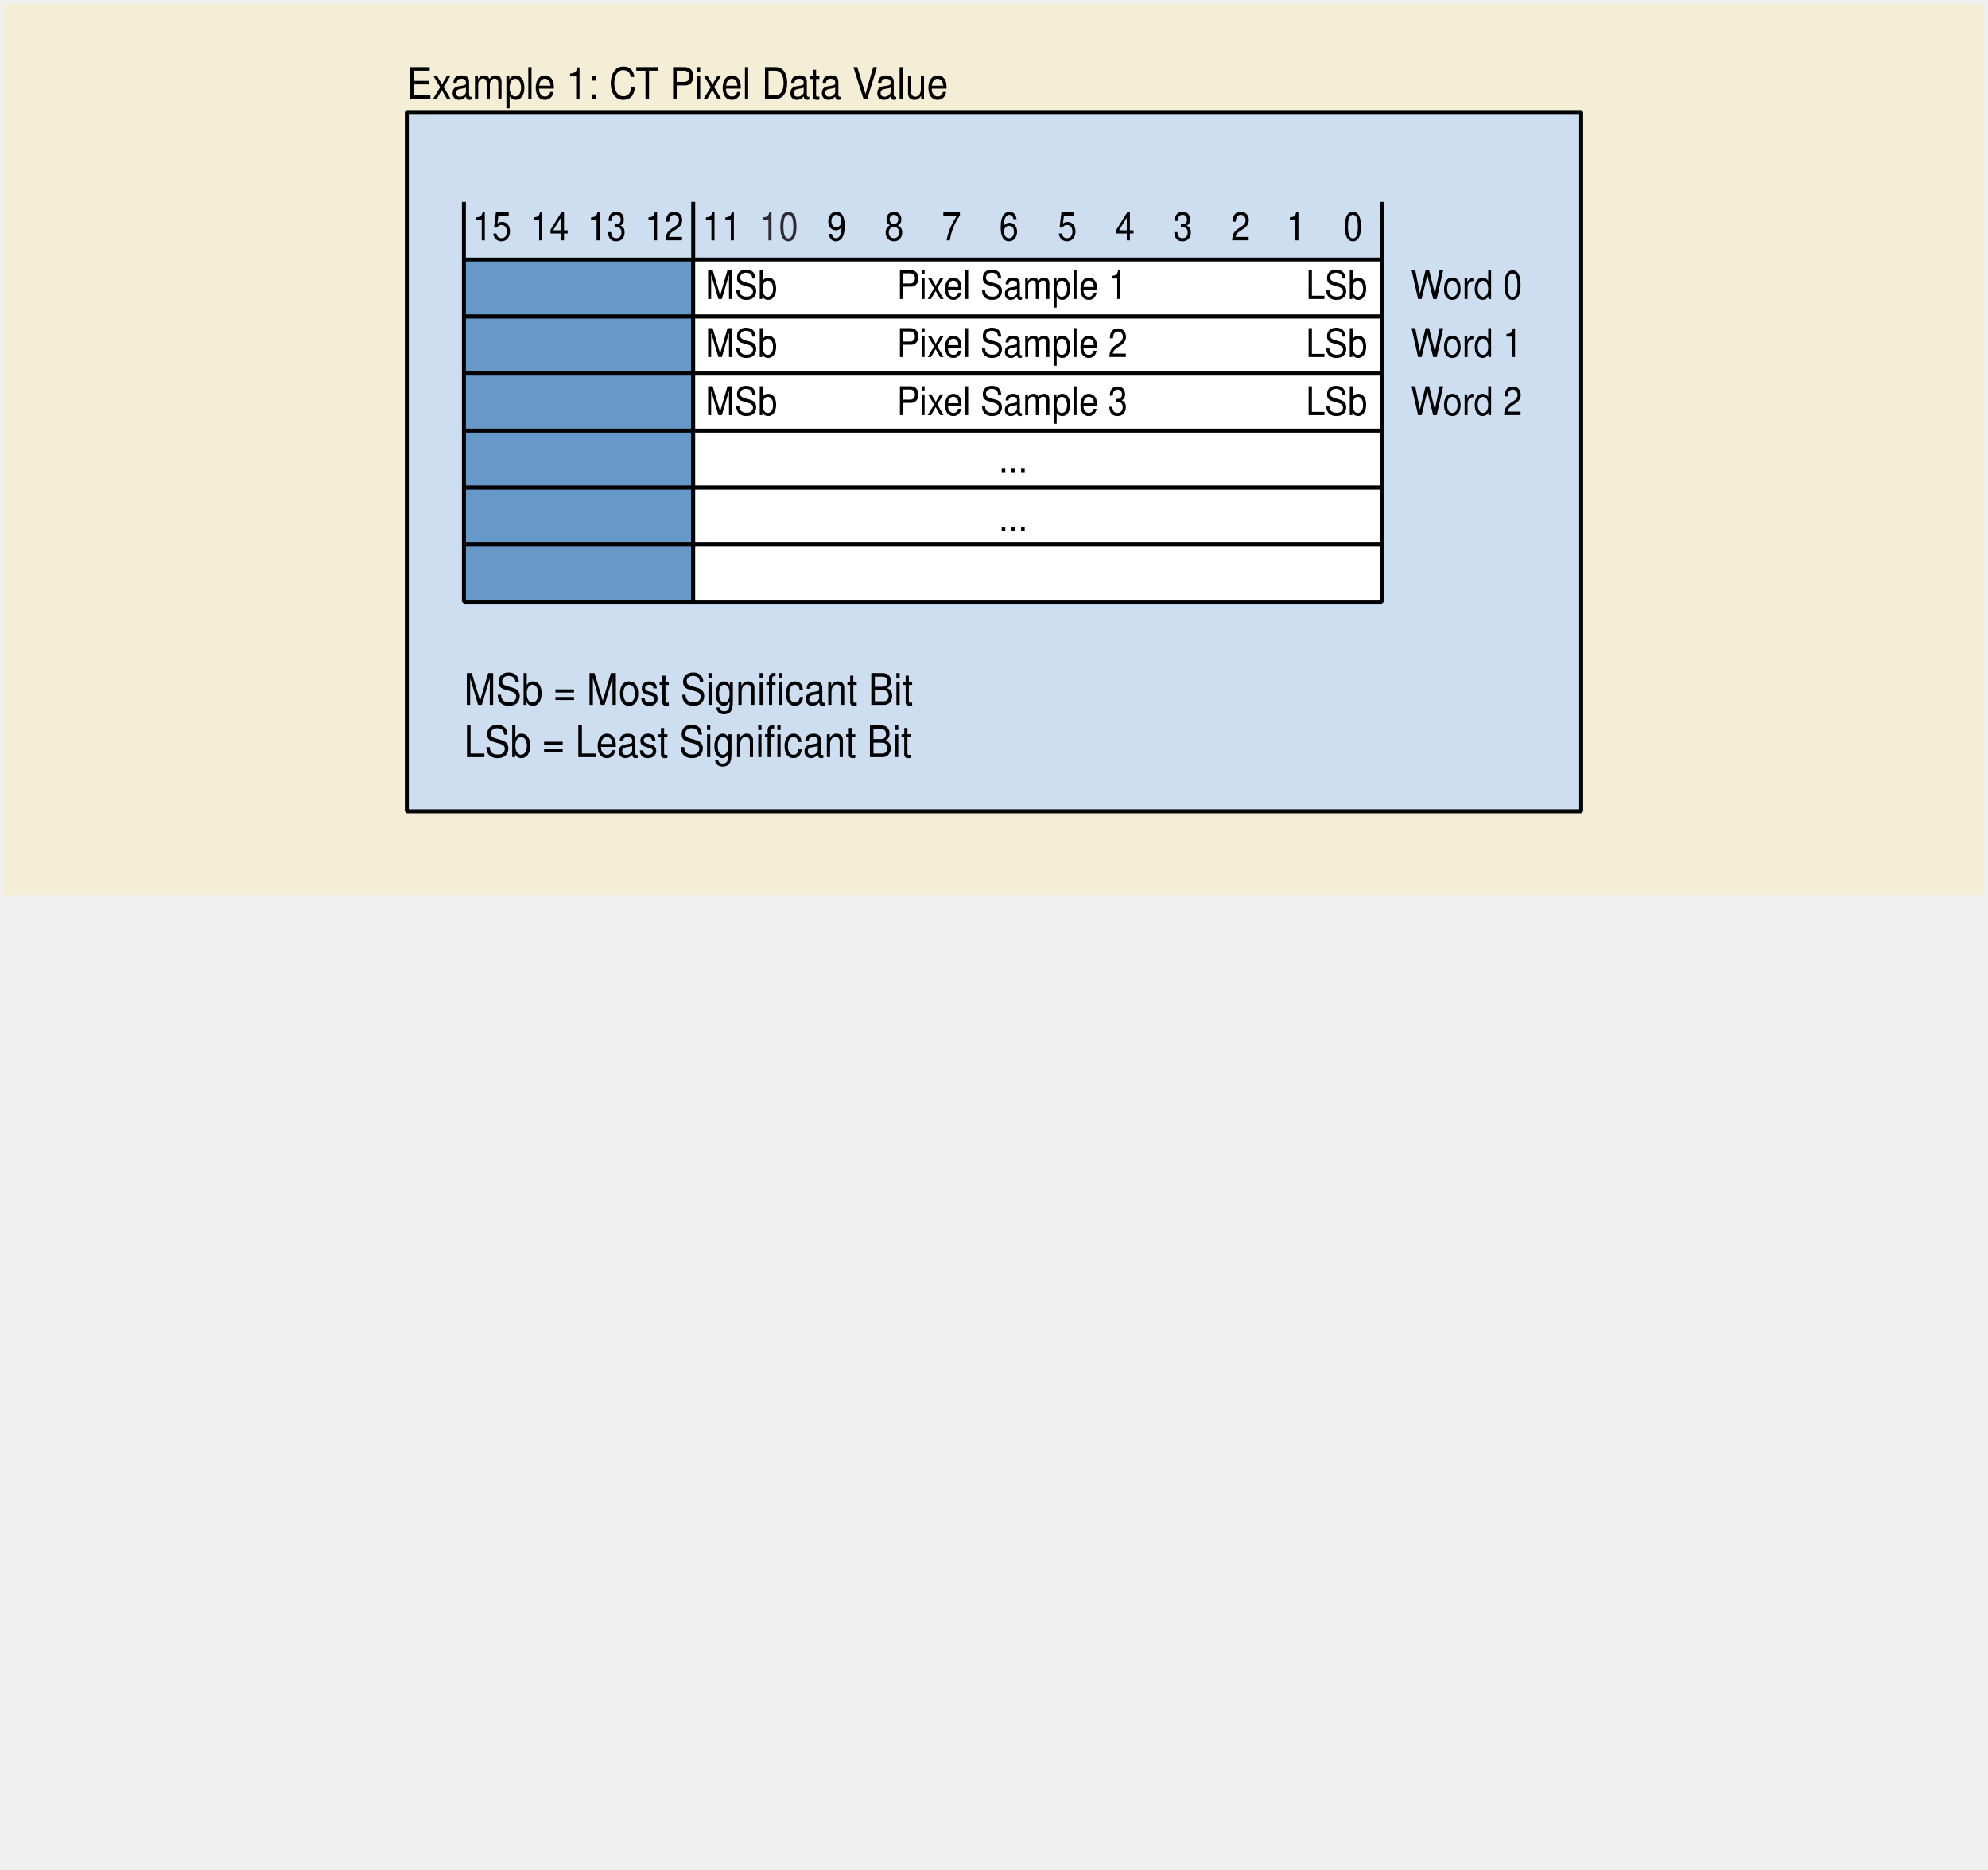
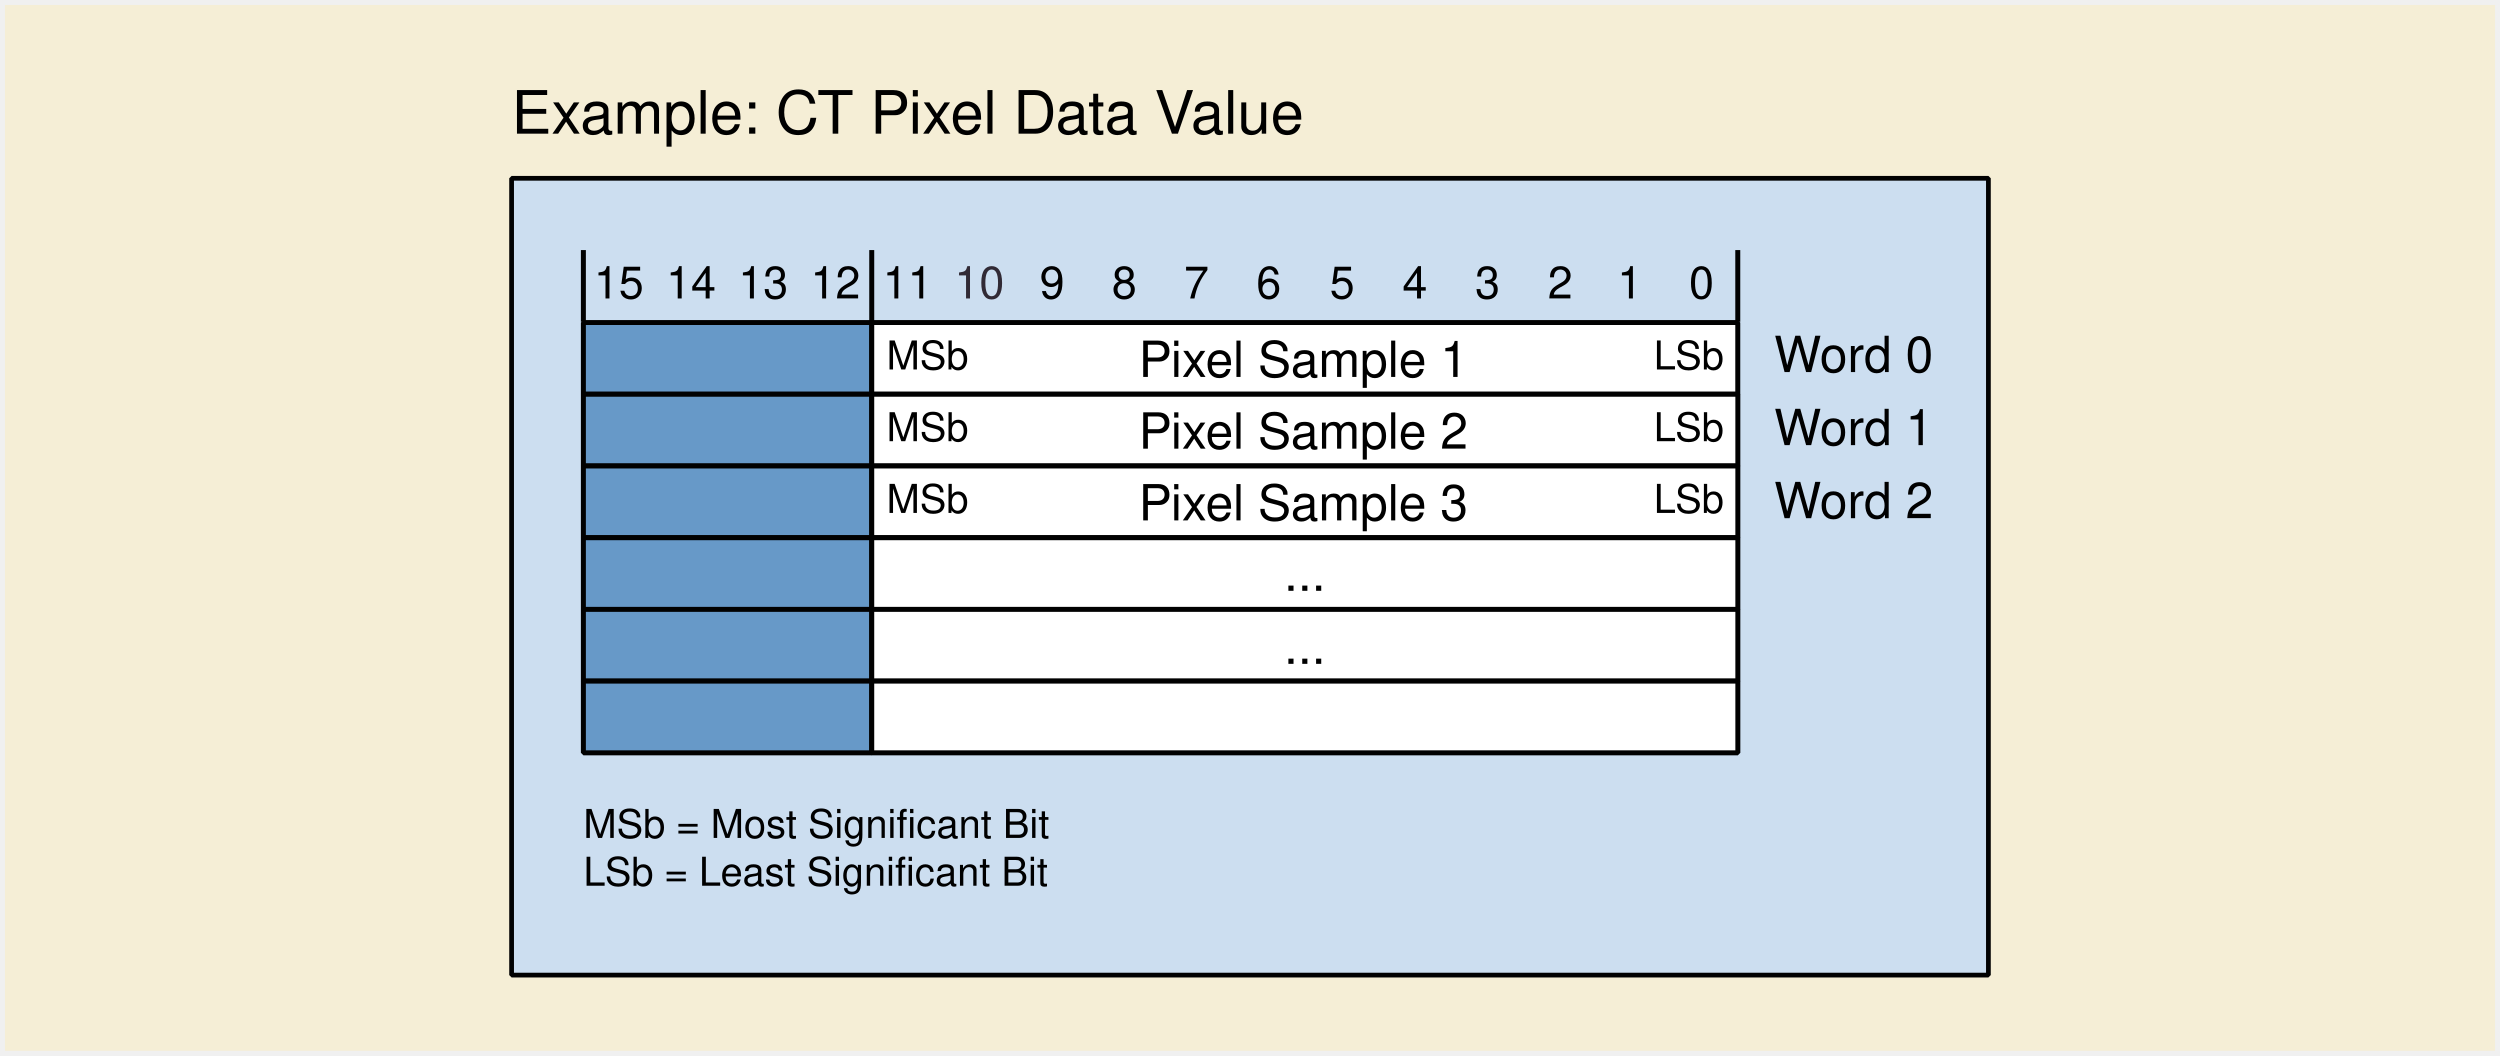
- <svg xmlns="http://www.w3.org/2000/svg" version="1.1" id="Layer_1" x="0px" y="0px" width="502px" height="472px" viewBox="0 0 502 472" enable-background="new 0 0 502 472" xml:space="preserve">
+ <svg xmlns="http://www.w3.org/2000/svg" version="1.1" id="Layer_1" x="0px" y="0px" width="502px" height="212px" viewBox="0 0 502 212" enable-background="new 0 0 502 212" xml:space="preserve">
  <defs>
    <style type="text/css">
	text {
	  font-family: Helvetica, Verdana, ArialUnicodeMS, san-serif
	}
	</style>
  </defs>
  <g>
   </g>
  <g>
-     <rect x="1" y="1" fill="#F5EED6" width="500" height="225" />
+     <rect x="1" y="1" fill="#F5EED6" width="500" height="210" />
    <g>
+       <rect x="102.729" y="35.797" fill="#CCDEF0" stroke="#010101" stroke-width="0.952" stroke-miterlimit="1" width="296.542" height="160" />
      <g>
-         <g>
-           <g>
-             <rect x="102.729" y="28.286" fill="#CCDEF0" stroke="#010101" stroke-miterlimit="1" width="296.542" height="176.519" />
-             <line fill="#6799C8" stroke="#010101" stroke-miterlimit="1" x1="175.044" y1="65.366" x2="175.044" y2="50.965" />
-             <line fill="#6799C8" stroke="#010101" stroke-miterlimit="1" x1="117.144" y1="50.965" x2="117.144" y2="65.366" />
-             <line fill="#FFFFFF" stroke="#010101" stroke-miterlimit="1" x1="348.945" y1="65.366" x2="348.945" y2="50.965" />
-             <g>
-               <g>
-                 <text transform="matrix(0.8815 0 0 1 102.7295 24.9663)" font-size="11">Example 1: CT Pixel Data Value</text>
-               </g>
-             </g>
-             <g>
-               <g>
-                 <text transform="matrix(0.8815 0 0 1 117.1445 177.9351)">
-                   <tspan x="0" y="0" font-size="11">MSb = Most Significant Bit</tspan>
-                   <tspan x="0" y="13.2" font-size="11">LSb = Least Significant Bit</tspan>
-                 </text>
-               </g>
-             </g>
-             <rect x="117.144" y="65.513" fill="#6799C8" stroke="#010101" stroke-miterlimit="1" width="57.9" height="14.4" />
-             <rect x="175.044" y="65.513" fill="#FFFFFF" stroke="#010101" stroke-miterlimit="1" width="173.901" height="14.4" />
-             <rect x="117.144" y="79.914" fill="#6799C8" stroke="#010101" stroke-miterlimit="1" width="57.9" height="14.4" />
-             <rect x="175.044" y="79.914" fill="#FFFFFF" stroke="#010101" stroke-miterlimit="1" width="173.915" height="14.4" />
-             <rect x="117.144" y="94.314" fill="#6799C8" stroke="#010101" stroke-miterlimit="1" width="57.9" height="14.4" />
-             <rect x="175.044" y="94.314" fill="#FFFFFF" stroke="#010101" stroke-miterlimit="1" width="173.915" height="14.4" />
-             <rect x="117.144" y="108.714" fill="#6799C8" stroke="#010101" stroke-miterlimit="1" width="57.9" height="14.4" />
-             <rect x="175.044" y="108.714" fill="#FFFFFF" stroke="#010101" stroke-miterlimit="1" width="173.915" height="14.4" />
-             <rect x="117.144" y="123.115" fill="#6799C8" stroke="#010101" stroke-miterlimit="1" width="57.9" height="14.4" />
-             <rect x="175.044" y="123.115" fill="#FFFFFF" stroke="#010101" stroke-miterlimit="1" width="173.915" height="14.4" />
-             <rect x="117.144" y="137.515" fill="#6799C8" stroke="#010101" stroke-miterlimit="1" width="57.9" height="14.4" />
-             <rect x="175.044" y="137.515" fill="#FFFFFF" stroke="#010101" stroke-miterlimit="1" width="173.915" height="14.4" />
-             <g>
-               <g>
-                 <text transform="matrix(0.8815 0 0 1 226.4468 75.4683)" font-size="10">Pixel Sample 1</text>
-               </g>
-             </g>
-             <g>
-               <g>
-                 <text transform="matrix(0.8815 0 0 1 226.4468 90.1353)" font-size="10">Pixel Sample 2</text>
-               </g>
-             </g>
-             <g>
-               <g>
-                 <text transform="matrix(0.8815 0 0 1 226.4468 104.8022)" font-size="10">Pixel Sample 3</text>
-               </g>
-             </g>
-             <g>
-               <g>
-                 <text transform="matrix(0.8815 0 0 1 252.1719 119.3853)" font-size="10">...</text>
-               </g>
-             </g>
-             <g>
-               <g>
-                 <text transform="matrix(0.8815 0 0 1 252.1719 134.0522)" font-size="10">...</text>
-               </g>
-             </g>
-             <g>
-               <g>
-                 <text transform="matrix(0.8815 0 0 1 329.7461 75.4683)" font-size="10">LSb</text>
-               </g>
-             </g>
-             <g>
-               <g>
-                 <text transform="matrix(0.8815 0 0 1 329.7461 90.1353)" font-size="10">LSb</text>
-               </g>
-             </g>
-             <g>
-               <g>
-                 <text transform="matrix(0.8815 0 0 1 329.7461 104.8022)" font-size="10">LSb</text>
-               </g>
-             </g>
-             <g>
-               <g>
-                 <text transform="matrix(0.8815 0 0 1 356.2461 75.4683)" font-size="10">Word 0</text>
-               </g>
-             </g>
-             <g>
-               <g>
-                 <text transform="matrix(0.8815 0 0 1 356.2461 90.1353)" font-size="10">Word 1</text>
-               </g>
-             </g>
-             <g>
-               <g>
-                 <text transform="matrix(0.8815 0 0 1 356.2461 104.8022)" font-size="10">Word 2</text>
-               </g>
-             </g>
-             <g>
-               <g>
-                 <text transform="matrix(0.8815 0 0 1 178.1455 75.4683)" font-size="10">MSb</text>
-               </g>
-             </g>
-             <g>
-               <g>
-                 <text transform="matrix(0.8815 0 0 1 178.1455 90.1353)" font-size="10">MSb</text>
-               </g>
-             </g>
-             <g>
-               <g>
-                 <text transform="matrix(0.8815 0 0 1 178.1455 104.8022)" font-size="10">MSb</text>
-               </g>
-             </g>
-           </g>
-           <g>
-             <g>
-               <text transform="matrix(0.8815 0 0 1 324.8086 60.687)" font-size="10">1</text>
-             </g>
-             <g>
-               <text transform="matrix(0.8815 0 0 1 339.209 60.687)" font-size="10">0</text>
-             </g>
-             <g>
-               <text transform="matrix(0.8815 0 0 1 310.8398 60.687)" font-size="10">2</text>
-             </g>
-             <g>
-               <text transform="matrix(0.8815 0 0 1 296.248 60.687)" font-size="10">3</text>
-             </g>
-             <g>
-               <text transform="matrix(0.8815 0 0 1 281.6523 60.687)" font-size="10">4</text>
-             </g>
-             <g>
-               <text transform="matrix(0.8815 0 0 1 267.0625 60.687)" font-size="10">5</text>
-             </g>
-             <g>
-               <text transform="matrix(0.8815 0 0 1 191.7539 60.687)" fill="#312A35" font-size="10">10</text>
-             </g>
-             <g>
-               <text transform="matrix(0.8815 0 0 1 119.3574 60.687)" font-size="10">15</text>
-             </g>
-             <g>
-               <text transform="matrix(0.8815 0 0 1 133.8594 60.687)" font-size="10">14</text>
-             </g>
-             <g>
-               <text transform="matrix(0.8815 0 0 1 148.3589 60.687)" font-size="10">13</text>
-             </g>
-             <g>
-               <text transform="matrix(0.8815 0 0 1 162.8594 60.687)" font-size="10">12</text>
-             </g>
-             <g>
-               <text transform="matrix(0.8815 0 0 1 177.3589 60.687)" font-size="10">11</text>
-             </g>
-             <g>
-               <text transform="matrix(0.8815 0 0 1 208.8105 60.687)" font-size="10">9</text>
-             </g>
-             <g>
-               <text transform="matrix(0.8815 0 0 1 223.311 60.687)" font-size="10">8</text>
-             </g>
-             <g>
-               <text transform="matrix(0.8815 0 0 1 237.8105 60.687)" font-size="10">7</text>
-             </g>
-             <g>
-               <text transform="matrix(0.8815 0 0 1 252.3105 60.687)" font-size="10">6</text>
-             </g>
-           </g>
-         </g>
+         <text transform="matrix(1 0 0 1 102.7295 26.8413)" font-size="12">Example: CT Pixel Data Value</text>
+       </g>
+       <line fill="#6799C8" stroke="#010101" stroke-miterlimit="1" x1="175.044" y1="64.617" x2="175.044" y2="50.217" />
+       <line fill="#6799C8" stroke="#010101" stroke-miterlimit="1" x1="117.144" y1="50.217" x2="117.144" y2="64.617" />
+       <line fill="#FFFFFF" stroke="#010101" stroke-miterlimit="1" x1="348.945" y1="64.617" x2="348.945" y2="50.217" />
+       <g>
+         <text transform="matrix(1 0 0 1 117.1445 168.2578)">
+           <tspan x="0" y="0" font-size="8">MSb = Most Significant Bit</tspan>
+           <tspan x="0" y="9.601" font-size="8">LSb = Least Significant Bit</tspan>
+         </text>
+       </g>
+       <rect x="117.144" y="64.765" fill="#6799C8" stroke="#010101" stroke-miterlimit="1" width="57.9" height="14.4" />
+       <rect x="175.044" y="64.765" fill="#FFFFFF" stroke="#010101" stroke-miterlimit="1" width="173.901" height="14.4" />
+       <rect x="117.145" y="79.165" fill="#6799C8" stroke="#010101" stroke-miterlimit="1" width="57.9" height="14.4" />
+       <rect x="175.044" y="79.165" fill="#FFFFFF" stroke="#010101" stroke-miterlimit="1" width="173.915" height="14.4" />
+       <rect x="117.144" y="93.565" fill="#6799C8" stroke="#010101" stroke-miterlimit="1" width="57.9" height="14.4" />
+       <rect x="175.044" y="93.565" fill="#FFFFFF" stroke="#010101" stroke-miterlimit="1" width="173.915" height="14.4" />
+       <rect x="117.144" y="107.966" fill="#6799C8" stroke="#010101" stroke-miterlimit="1" width="57.9" height="14.4" />
+       <rect x="175.044" y="107.966" fill="#FFFFFF" stroke="#010101" stroke-miterlimit="1" width="173.915" height="14.4" />
+       <rect x="117.144" y="122.366" fill="#6799C8" stroke="#010101" stroke-miterlimit="1" width="57.9" height="14.4" />
+       <rect x="175.044" y="122.366" fill="#FFFFFF" stroke="#010101" stroke-miterlimit="1" width="173.915" height="14.4" />
+       <rect x="117.144" y="136.767" fill="#6799C8" stroke="#010101" stroke-miterlimit="1" width="57.9" height="14.4" />
+       <rect x="175.044" y="136.767" fill="#FFFFFF" stroke="#010101" stroke-miterlimit="1" width="173.915" height="14.4" />
+       <g>
+         <text transform="matrix(1 0 0 1 228.6514 75.6943)" font-size="10">Pixel Sample 1</text>
+       </g>
+       <g>
+         <text transform="matrix(1 0 0 1 228.6523 90.0947)" font-size="10">Pixel Sample 2</text>
+       </g>
+       <g>
+         <text transform="matrix(1 0 0 1 228.6514 104.4951)" font-size="10">Pixel Sample 3</text>
+       </g>
+       <g>
+         <text transform="matrix(1 0 0 1 257.834 118.6338)" font-size="10">...</text>
+       </g>
+       <g>
+         <text transform="matrix(1 0 0 1 257.834 133.3008)" font-size="10">...</text>
+       </g>
+       <g>
+         <text transform="matrix(1 0 0 1 332.0713 74.1919)" font-size="8">LSb</text>
+       </g>
+       <g>
+         <text transform="matrix(1 0 0 1 332.0713 88.5923)" font-size="8">LSb</text>
+       </g>
+       <g>
+         <text transform="matrix(1 0 0 1 332.0713 102.9927)" font-size="8">LSb</text>
+       </g>
+       <g>
+         <text transform="matrix(1 0 0 1 356.2461 74.7168)" font-size="10">Word 0</text>
+       </g>
+       <g>
+         <text transform="matrix(1 0 0 1 356.2461 89.3838)" font-size="10">Word 1</text>
+       </g>
+       <g>
+         <text transform="matrix(1 0 0 1 356.2461 104.0508)" font-size="10">Word 2</text>
+       </g>
+       <g>
+         <text transform="matrix(1 0 0 1 178.0229 74.1919)" font-size="8">MSb</text>
+       </g>
+       <g>
+         <text transform="matrix(1 0 0 1 178.0239 88.5923)" font-size="8">MSb</text>
+       </g>
+       <g>
+         <text transform="matrix(1 0 0 1 178.0229 102.9927)" font-size="8">MSb</text>
+       </g>
+       <g>
+         <text transform="matrix(1 0 0 1 324.7578 59.9355)" font-size="9">1</text>
+       </g>
+       <g>
+         <text transform="matrix(1 0 0 1 339.1582 59.9355)" font-size="9">0</text>
+       </g>
+       <g>
+         <text transform="matrix(1 0 0 1 310.7881 59.9355)" font-size="9">2</text>
+       </g>
+       <g>
+         <text transform="matrix(1 0 0 1 296.1963 59.9355)" font-size="9">3</text>
+       </g>
+       <g>
+         <text transform="matrix(1 0 0 1 281.6016 59.9355)" font-size="9">4</text>
+       </g>
+       <g>
+         <text transform="matrix(1 0 0 1 267.0107 59.9355)" font-size="9">5</text>
+       </g>
+       <g>
+         <text transform="matrix(1 0 0 1 191.6514 59.9355)" fill="#312A35" font-size="9">10</text>
+       </g>
+       <g>
+         <text transform="matrix(1 0 0 1 119.2549 59.9355)" font-size="9">15</text>
+       </g>
+       <g>
+         <text transform="matrix(1 0 0 1 133.7568 59.9355)" font-size="9">14</text>
+       </g>
+       <g>
+         <text transform="matrix(1 0 0 1 148.2563 59.9355)" font-size="9">13</text>
+       </g>
+       <g>
+         <text transform="matrix(1 0 0 1 162.7568 59.9355)" font-size="9">12</text>
+       </g>
+       <g>
+         <text transform="matrix(1 0 0 1 177.2563 59.9355)" font-size="9">11</text>
+       </g>
+       <g>
+         <text transform="matrix(1 0 0 1 208.7593 59.9355)" font-size="9">9</text>
+       </g>
+       <g>
+         <text transform="matrix(1 0 0 1 223.2598 59.9355)" font-size="9">8</text>
+       </g>
+       <g>
+         <text transform="matrix(1 0 0 1 237.7593 59.9355)" font-size="9">7</text>
+       </g>
+       <g>
+         <text transform="matrix(1 0 0 1 252.2598 59.9355)" font-size="9">6</text>
      </g>
    </g>
  </g>
</svg>
